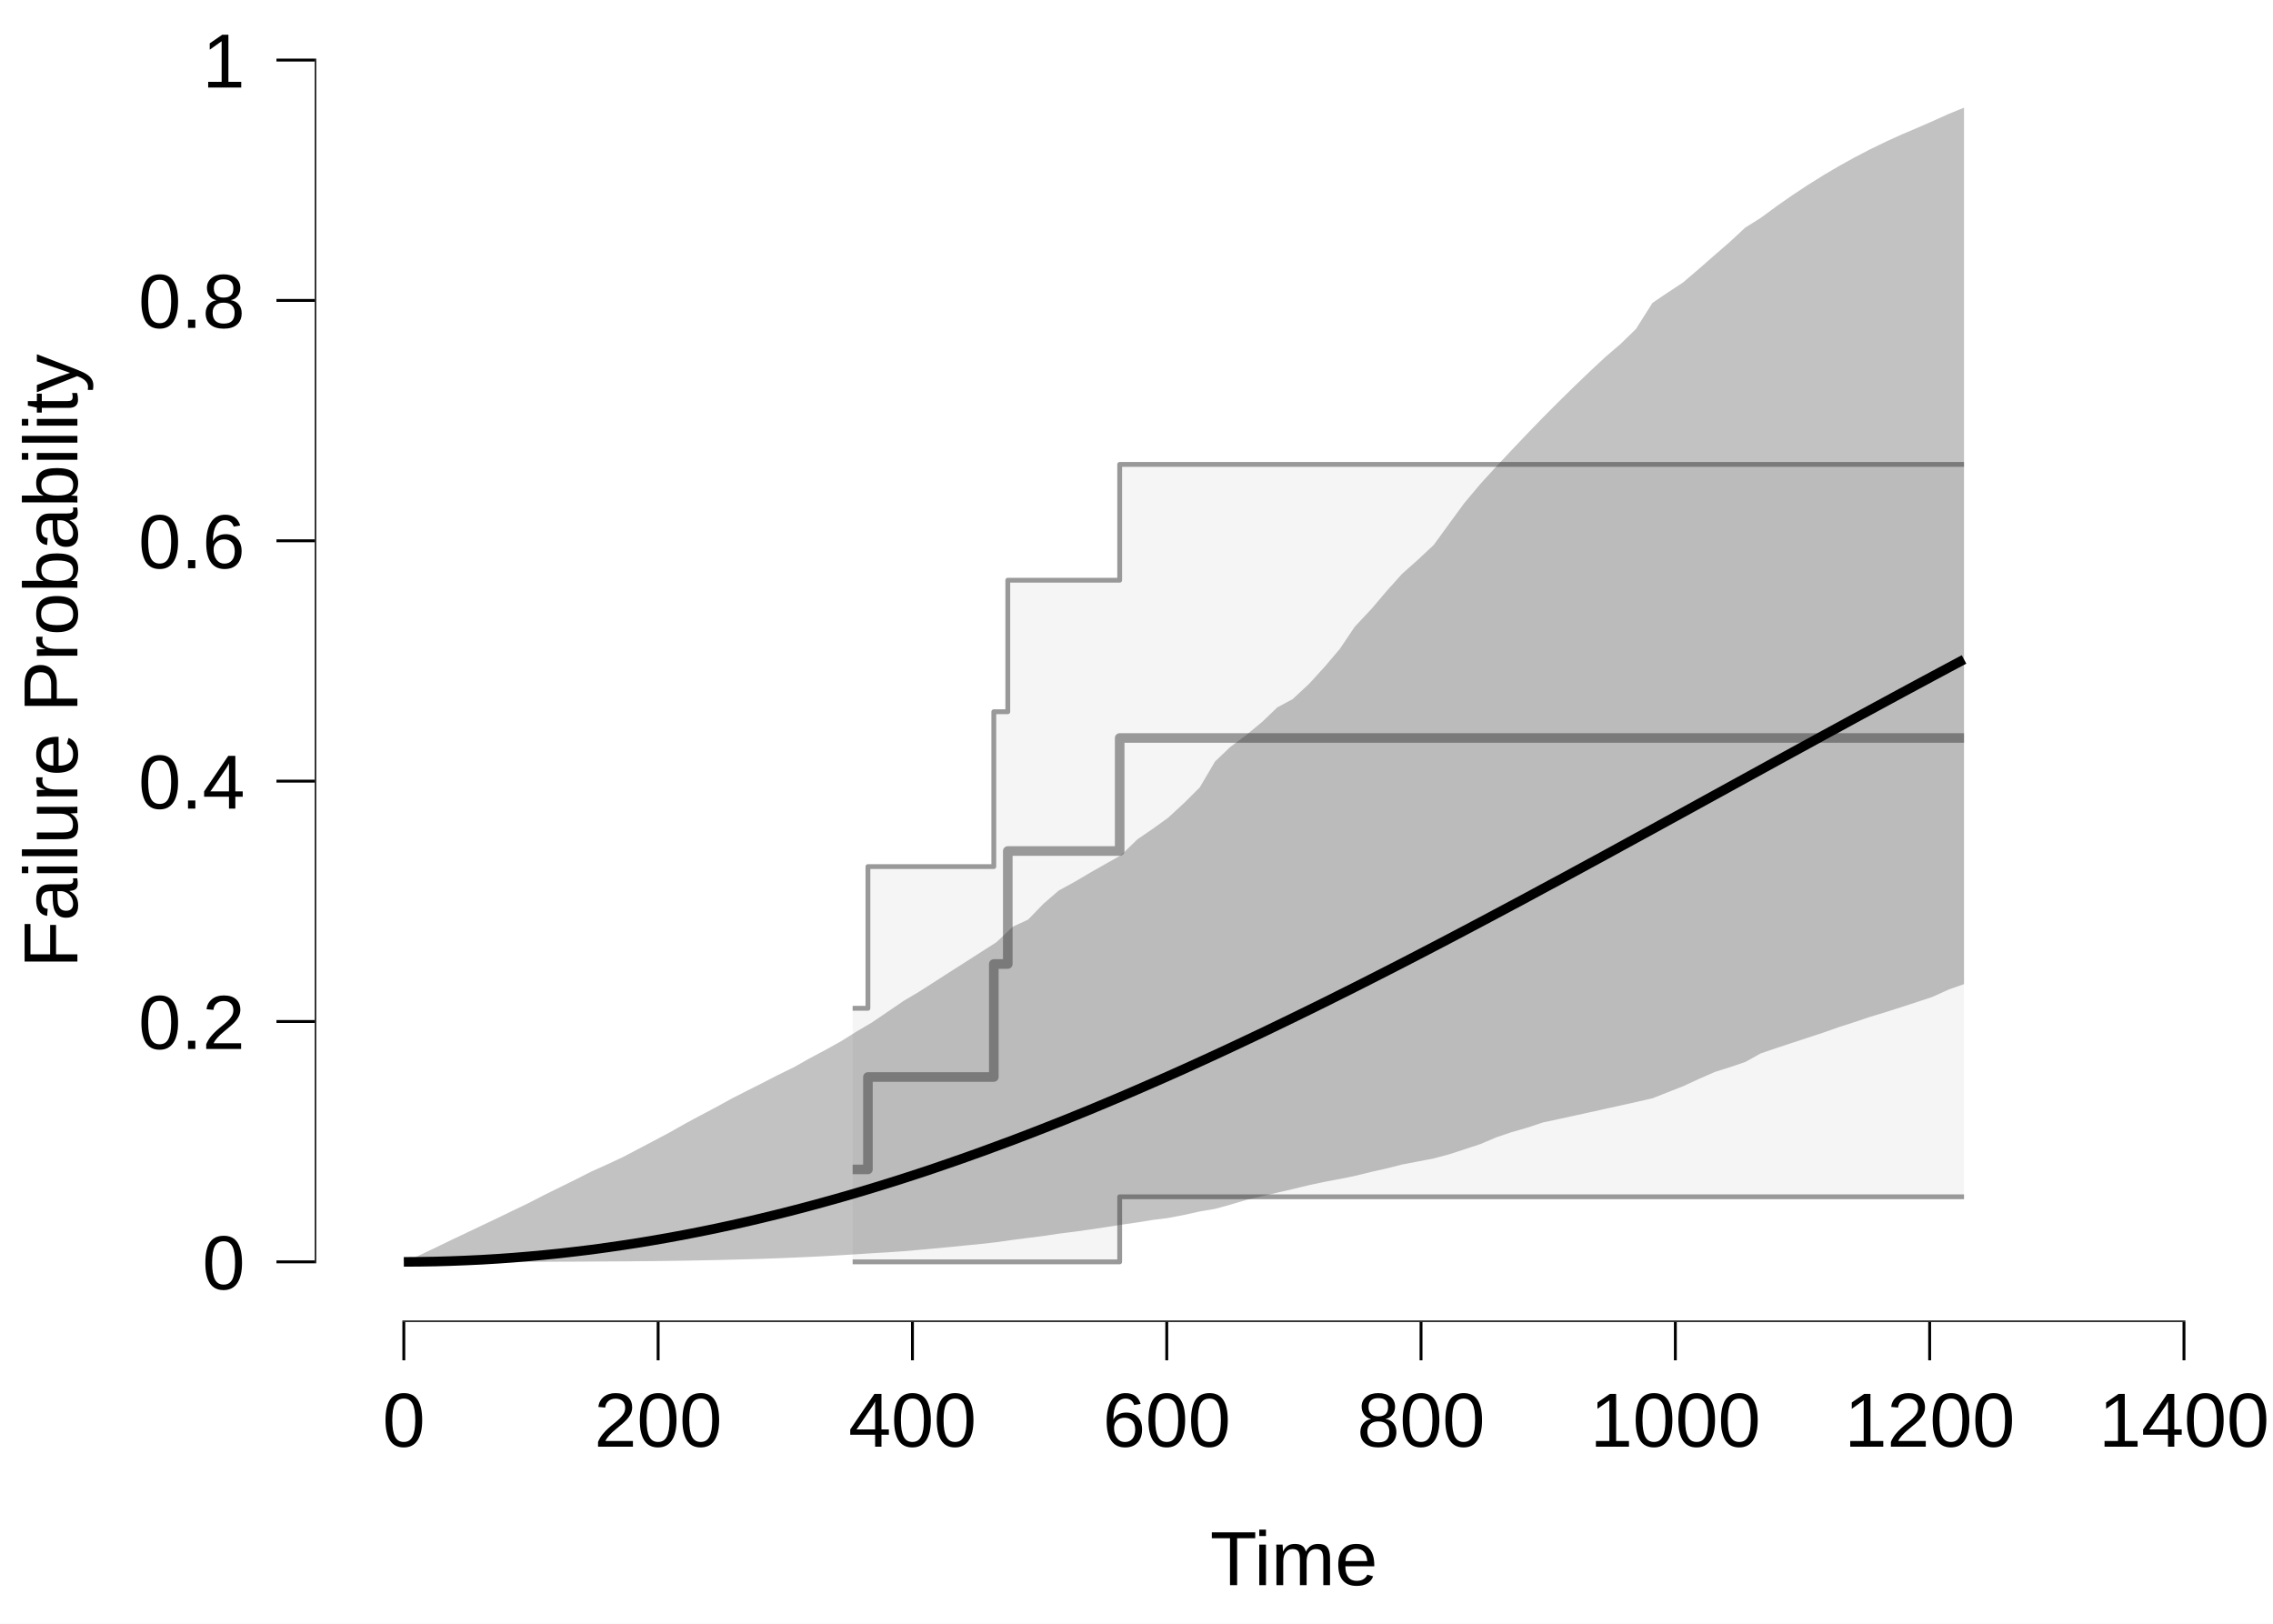
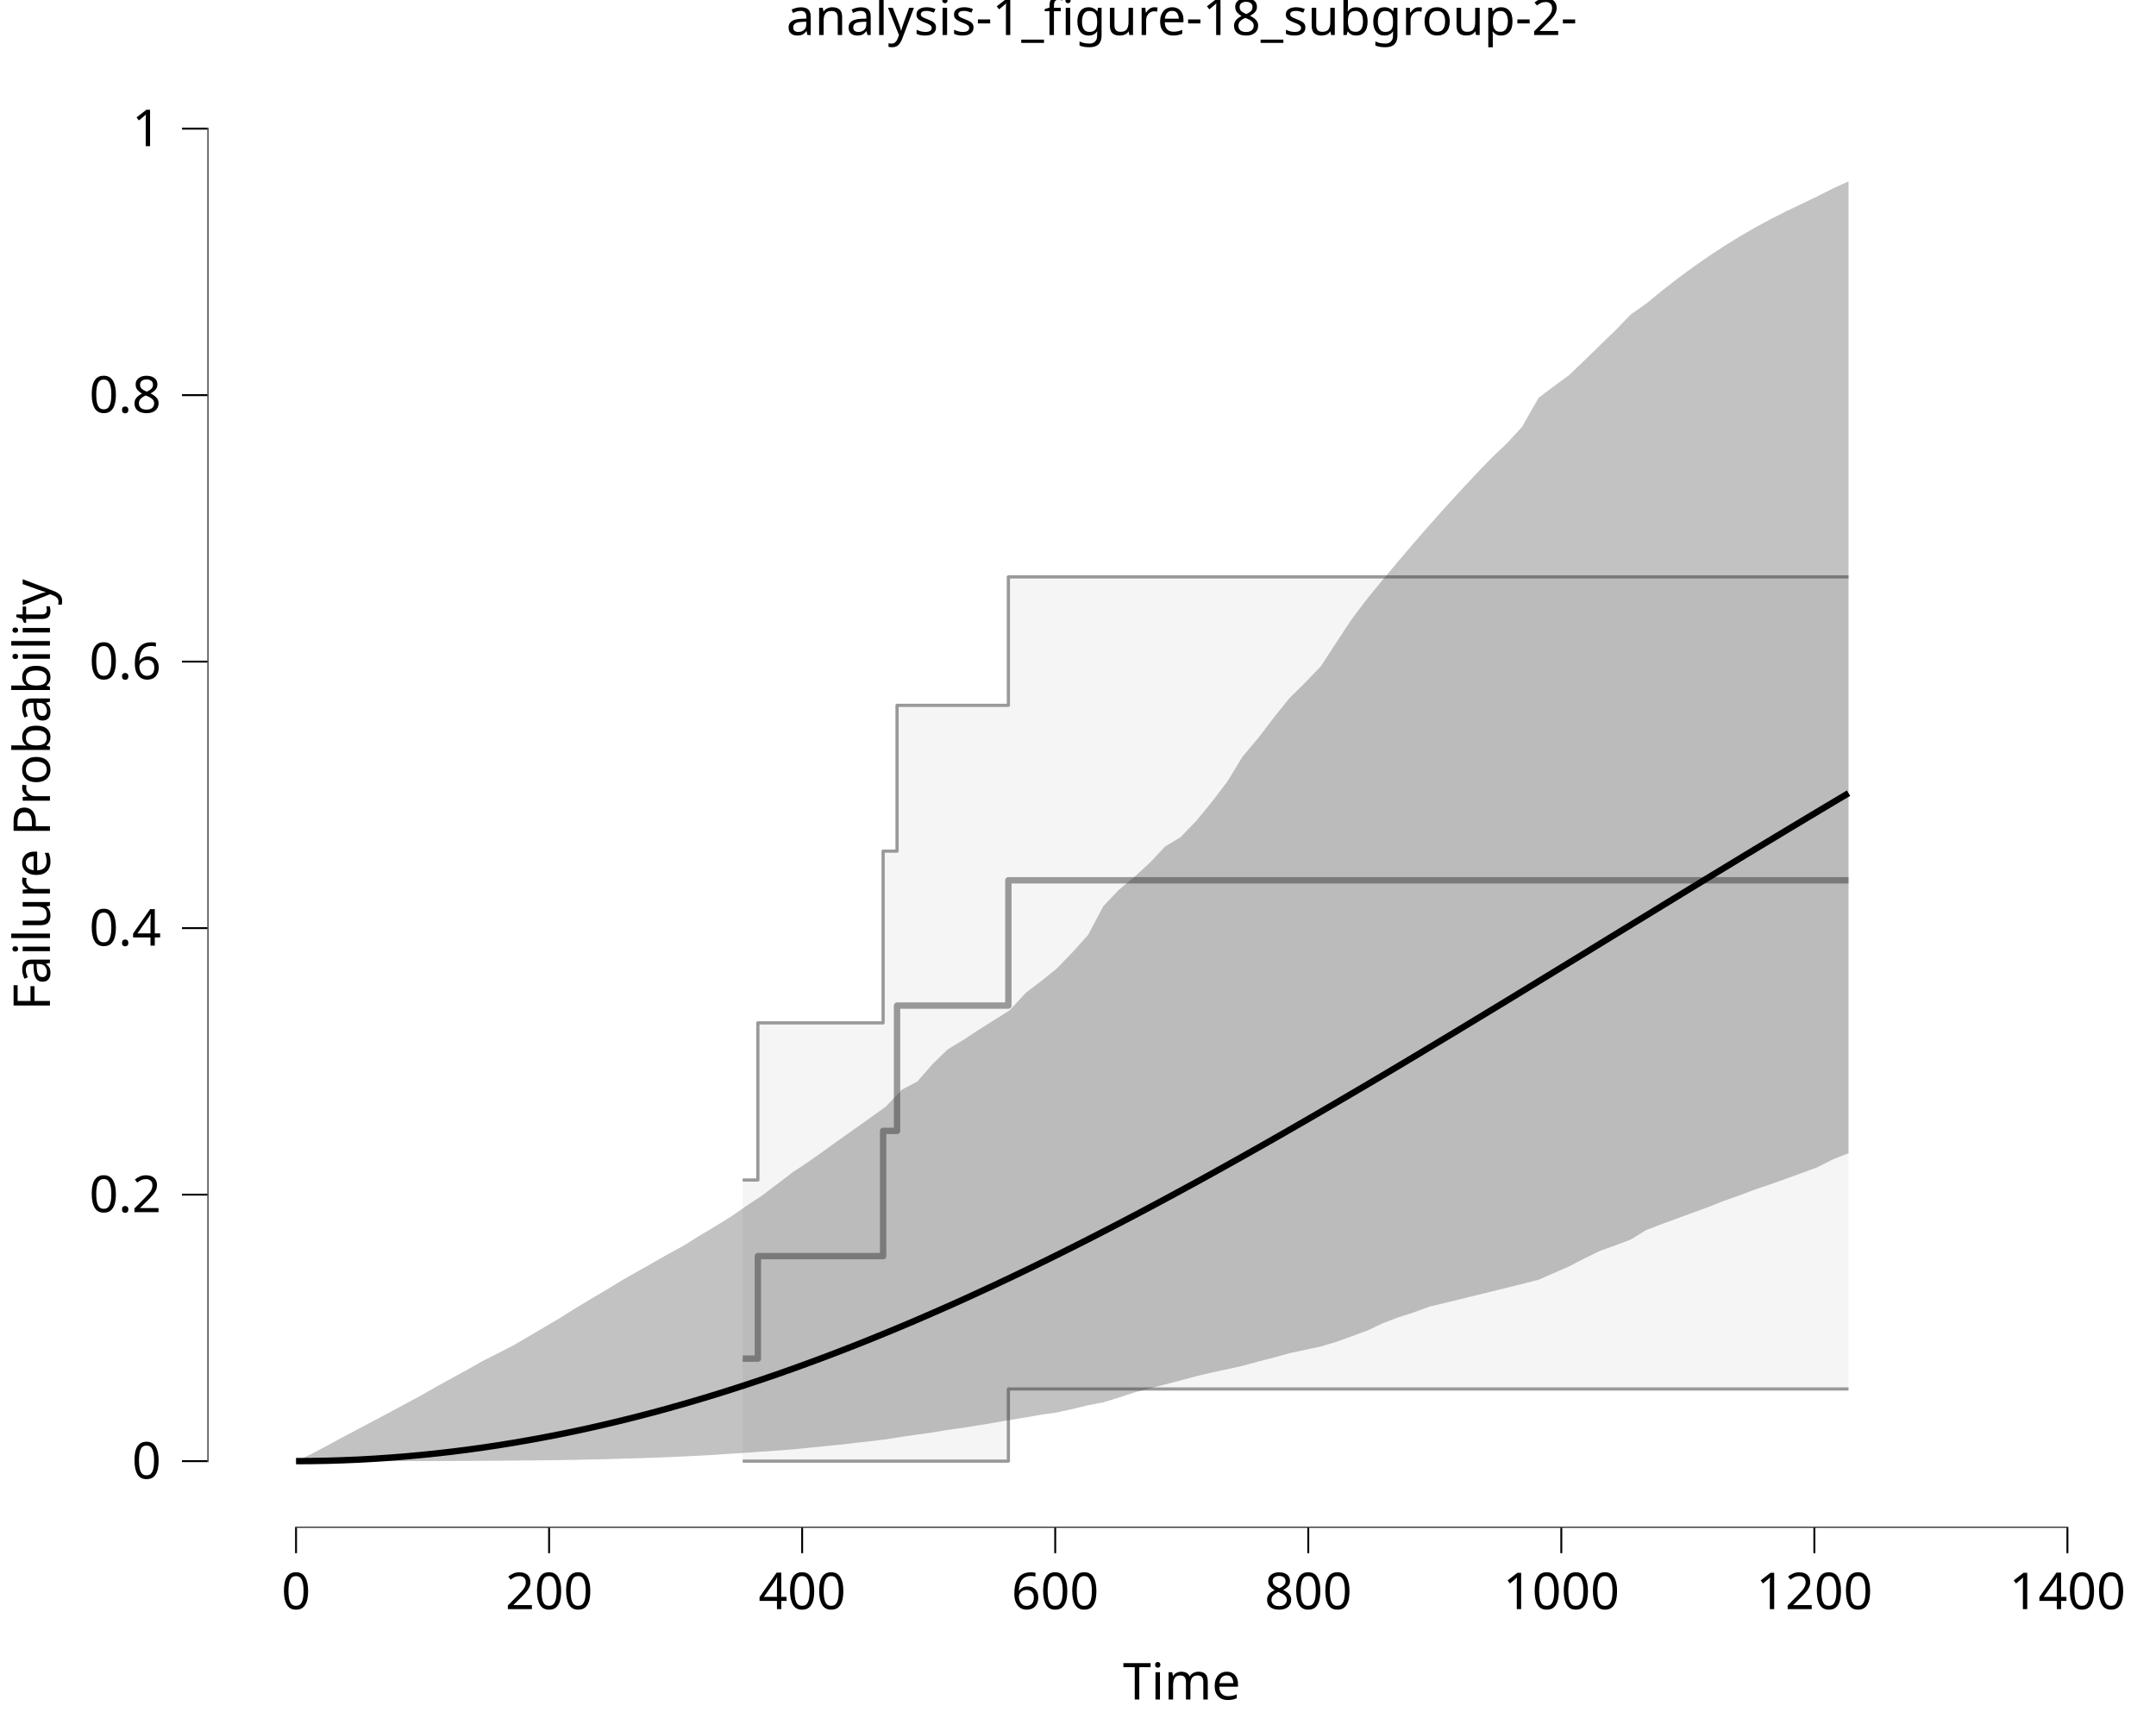
- <svg xmlns="http://www.w3.org/2000/svg" width="504.00pt" height="360.00pt" viewBox="0 0 504.00 360.00">
-   <g class="svglite">
-     <defs>
-       <style type="text/css">
+ <svg xmlns="http://www.w3.org/2000/svg" class="svglite" data-engine-version="2.0" width="720.00pt" height="576.00pt" viewBox="0 0 720.00 576.00">
+   <defs>
+     <style type="text/css">
    .svglite line, .svglite polyline, .svglite polygon, .svglite path, .svglite rect, .svglite circle {
      fill: none;
      stroke: #000000;
      stroke-linecap: round;
      stroke-linejoin: round;
      stroke-miterlimit: 10.00;
    }
-     .svglite text {
-       white-space: pre;
-     }
-     .svglite g.glyphgroup path {
-       fill: inherit;
-       stroke: none;
-     }
  </style>
-     </defs>
-     <rect width="100%" height="100%" style="stroke: none; fill: #FFFFFF;" />
-     <defs>
-       <clipPath id="cpMC4wMHw1MDQuMDB8MC4wMHwzNjAuMDA=">
-         <rect x="0.00" y="0.00" width="504.00" height="360.00" />
-       </clipPath>
-     </defs>
-     <g clip-path="url(#cpMC4wMHw1MDQuMDB8MC4wMHwzNjAuMDA=)">
-       <rect x="0.00" y="0.00" width="504.00" height="360.00" style="stroke-width: 10.67; stroke: none;" />
-     </g>
-     <defs>
-       <clipPath id="cpNjkuODB8NTA0LjAwfDAuMDB8MjkzLjA5">
-         <rect x="69.80" y="0.00" width="434.20" height="293.09" />
-       </clipPath>
-     </defs>
-     <g clip-path="url(#cpNjkuODB8NTA0LjAwfDAuMDB8MjkzLjA5)">
-       <rect x="69.80" y="0.00" width="434.20" height="293.09" style="stroke-width: 10.67; stroke: none;" />
-       <polygon points="189.06,279.77 192.45,279.77 192.45,279.77 220.36,279.77 220.36,279.77 223.46,279.77 223.46,279.77 248.27,279.77 248.27,265.34 248.27,265.34 435.49,265.34 435.49,102.96 248.27,102.96 248.27,102.96 248.27,128.64 223.46,128.64 223.46,157.80 220.36,157.80 220.36,192.13 192.45,192.13 192.45,223.55 189.06,223.55 " style="stroke-width: 0.00; stroke: none; stroke-linecap: butt; fill: #999999; fill-opacity: 0.10;" />
-       <polyline points="189.06,279.77 192.45,279.77 192.45,279.77 220.36,279.77 220.36,279.77 223.46,279.77 223.46,279.77 248.27,279.77 248.27,265.34 248.27,265.34 435.49,265.34 " style="stroke-width: 1.07; stroke: #999999; stroke-linecap: butt;" />
-       <polyline points="435.49,102.96 248.27,102.96 248.27,102.96 248.27,128.64 223.46,128.64 223.46,157.80 220.36,157.80 220.36,192.13 192.45,192.13 192.45,223.55 189.06,223.55 " style="stroke-width: 1.07; stroke: #999999; stroke-linecap: butt;" />
-       <polyline points="189.06,259.27 192.45,259.27 192.45,238.78 220.36,238.78 220.36,213.73 223.46,213.73 223.46,188.68 248.27,188.68 248.27,163.62 248.27,163.62 435.49,163.62 " style="stroke-width: 2.13; stroke: #999999; stroke-linecap: butt;" />
-       <polygon points="89.54,279.77 92.92,279.77 96.59,279.77 99.97,279.77 103.35,279.77 106.74,279.77 110.40,279.76 113.78,279.76 117.17,279.75 120.55,279.75 124.22,279.73 127.60,279.72 130.98,279.70 134.65,279.68 138.03,279.66 141.42,279.63 144.80,279.60 148.46,279.55 151.85,279.50 155.23,279.44 158.61,279.37 162.28,279.28 165.66,279.19 169.05,279.09 172.43,278.97 176.09,278.82 179.48,278.67 182.86,278.50 186.53,278.29 189.91,278.08 193.29,277.86 196.68,277.66 200.34,277.41 203.73,277.11 207.11,276.80 210.49,276.49 214.16,276.12 217.54,275.79 220.92,275.41 224.59,274.89 227.97,274.46 231.36,274.03 234.74,273.52 238.41,273.06 241.79,272.58 245.17,272.08 248.56,271.54 252.22,271.02 255.60,270.47 258.99,270.05 262.65,269.34 266.04,268.59 269.42,268.02 272.80,267.09 276.47,266.00 279.85,265.20 283.23,264.42 286.62,263.64 290.28,262.75 293.67,262.03 297.05,261.40 300.43,260.71 304.10,259.81 307.48,259.05 310.87,258.19 314.53,257.49 317.91,256.84 321.30,255.93 324.68,254.84 328.35,253.62 331.73,252.18 335.11,251.03 338.50,250.06 342.16,248.85 345.55,248.13 348.93,247.39 352.59,246.59 355.98,245.84 359.36,245.09 362.74,244.34 366.41,243.50 369.79,242.17 373.18,240.84 376.56,239.28 380.22,237.67 383.61,236.60 386.99,235.45 390.38,233.57 394.04,232.31 397.42,231.20 400.81,230.09 404.47,228.88 407.86,227.68 411.24,226.60 414.62,225.46 418.29,224.35 421.67,223.26 425.05,222.16 428.44,221.04 432.10,219.39 435.49,218.19 435.49,23.87 432.10,25.25 428.44,26.90 425.05,28.38 421.67,29.81 418.29,31.35 414.62,33.13 411.24,34.89 407.86,36.76 404.47,38.75 400.81,41.04 397.42,43.28 394.04,45.64 390.38,48.33 386.99,50.45 383.61,53.59 380.22,56.53 376.56,59.74 373.18,62.63 369.79,64.86 366.41,67.15 362.74,72.94 359.36,76.24 355.98,79.13 352.59,82.29 348.93,85.80 345.55,89.12 342.16,92.52 338.50,96.30 335.11,99.87 331.73,103.48 328.35,107.18 324.68,111.54 321.30,116.15 317.91,120.81 314.53,123.98 310.87,127.24 307.48,131.02 304.10,135.00 300.43,138.91 297.05,143.91 293.67,147.89 290.28,151.60 286.62,155.01 283.23,156.83 279.85,160.06 276.47,162.86 272.80,165.61 269.42,168.82 266.04,174.55 262.65,177.94 258.99,181.32 255.60,183.76 252.22,186.07 248.56,189.62 245.17,191.52 241.79,193.44 238.41,195.44 234.74,197.45 231.36,200.38 227.97,203.88 224.59,205.45 220.92,208.91 217.54,211.07 214.16,213.24 210.49,215.57 207.11,217.75 203.73,219.91 200.34,221.92 196.68,224.42 193.29,226.72 189.91,228.71 186.53,230.83 182.86,232.87 179.48,234.66 176.09,236.58 172.43,238.37 169.05,240.11 165.66,241.82 162.28,243.54 158.61,245.56 155.23,247.34 151.85,249.16 148.46,251.08 144.80,253.02 141.42,254.80 138.03,256.58 134.65,258.15 130.98,259.81 127.60,261.53 124.22,263.19 120.55,265.00 117.17,266.75 113.78,268.37 110.40,270.01 106.74,271.75 103.35,273.36 99.97,274.97 96.59,276.60 92.92,278.36 89.54,279.77 " style="stroke-width: 0.00; stroke: none; stroke-linecap: butt; fill: #333333; fill-opacity: 0.30;" />
-       <polyline points="89.54,279.77 92.92,279.77 96.59,279.77 99.97,279.77 103.35,279.77 106.74,279.77 110.40,279.76 113.78,279.76 117.17,279.75 120.55,279.75 124.22,279.73 127.60,279.72 130.98,279.70 134.65,279.68 138.03,279.66 141.42,279.63 144.80,279.60 148.46,279.55 151.85,279.50 155.23,279.44 158.61,279.37 162.28,279.28 165.66,279.19 169.05,279.09 172.43,278.97 176.09,278.82 179.48,278.67 182.86,278.50 186.53,278.29 189.91,278.08 193.29,277.86 196.68,277.66 200.34,277.41 203.73,277.11 207.11,276.80 210.49,276.49 214.16,276.12 217.54,275.79 220.92,275.41 224.59,274.89 227.97,274.46 231.36,274.03 234.74,273.52 238.41,273.06 241.79,272.58 245.17,272.08 248.56,271.54 252.22,271.02 255.60,270.47 258.99,270.05 262.65,269.34 266.04,268.59 269.42,268.02 272.80,267.09 276.47,266.00 279.85,265.20 283.23,264.42 286.62,263.64 290.28,262.75 293.67,262.03 297.05,261.40 300.43,260.71 304.10,259.81 307.48,259.05 310.87,258.19 314.53,257.49 317.91,256.84 321.30,255.93 324.68,254.84 328.35,253.62 331.73,252.18 335.11,251.03 338.50,250.06 342.16,248.85 345.55,248.13 348.93,247.39 352.59,246.59 355.98,245.84 359.36,245.09 362.74,244.34 366.41,243.50 369.79,242.17 373.18,240.84 376.56,239.28 380.22,237.67 383.61,236.60 386.99,235.45 390.38,233.57 394.04,232.31 397.42,231.20 400.81,230.09 404.47,228.88 407.86,227.68 411.24,226.60 414.62,225.46 418.29,224.35 421.67,223.26 425.05,222.16 428.44,221.04 432.10,219.39 435.49,218.19 " style="stroke-width: 1.07; stroke: none; stroke-linecap: butt;" />
-       <polyline points="435.49,23.87 432.10,25.25 428.44,26.90 425.05,28.38 421.67,29.81 418.29,31.35 414.62,33.13 411.24,34.89 407.86,36.76 404.47,38.75 400.81,41.04 397.42,43.28 394.04,45.64 390.38,48.33 386.99,50.45 383.61,53.59 380.22,56.53 376.56,59.74 373.18,62.63 369.79,64.86 366.41,67.15 362.74,72.94 359.36,76.24 355.98,79.13 352.59,82.29 348.93,85.80 345.55,89.12 342.16,92.52 338.50,96.30 335.11,99.87 331.73,103.48 328.35,107.18 324.68,111.54 321.30,116.15 317.91,120.81 314.53,123.98 310.87,127.24 307.48,131.02 304.10,135.00 300.43,138.91 297.05,143.91 293.67,147.89 290.28,151.60 286.62,155.01 283.23,156.83 279.85,160.06 276.47,162.86 272.80,165.61 269.42,168.82 266.04,174.55 262.65,177.94 258.99,181.32 255.60,183.76 252.22,186.07 248.56,189.62 245.17,191.52 241.79,193.44 238.41,195.44 234.74,197.45 231.36,200.38 227.97,203.88 224.59,205.45 220.92,208.91 217.54,211.07 214.16,213.24 210.49,215.57 207.11,217.75 203.73,219.91 200.34,221.92 196.68,224.42 193.29,226.72 189.91,228.71 186.53,230.83 182.86,232.87 179.48,234.66 176.09,236.58 172.43,238.37 169.05,240.11 165.66,241.82 162.28,243.54 158.61,245.56 155.23,247.34 151.85,249.16 148.46,251.08 144.80,253.02 141.42,254.80 138.03,256.58 134.65,258.15 130.98,259.81 127.60,261.53 124.22,263.19 120.55,265.00 117.17,266.75 113.78,268.37 110.40,270.01 106.74,271.75 103.35,273.36 99.97,274.97 96.59,276.60 92.92,278.36 89.54,279.77 " style="stroke-width: 1.07; stroke: none; stroke-linecap: butt;" />
-       <polyline points="89.54,279.77 92.92,279.75 96.59,279.69 99.97,279.59 103.35,279.46 106.74,279.30 110.40,279.08 113.78,278.84 117.17,278.56 120.55,278.25 124.22,277.88 127.60,277.49 130.98,277.08 134.65,276.58 138.03,276.09 141.42,275.57 144.80,275.01 148.46,274.37 151.85,273.74 155.23,273.08 158.61,272.39 162.28,271.60 165.66,270.84 169.05,270.04 172.43,269.22 176.09,268.29 179.48,267.40 182.86,266.48 186.53,265.45 189.91,264.47 193.29,263.46 196.68,262.42 200.34,261.26 203.73,260.16 207.11,259.03 210.49,257.87 214.16,256.59 217.54,255.38 220.92,254.14 224.59,252.78 227.97,251.49 231.36,250.17 234.74,248.84 238.41,247.36 241.79,245.98 245.17,244.57 248.56,243.14 252.22,241.56 255.60,240.09 258.99,238.60 262.65,236.96 266.04,235.42 269.42,233.87 272.80,232.30 276.47,230.57 279.85,228.97 283.23,227.34 286.62,225.70 290.28,223.91 293.67,222.24 297.05,220.55 300.43,218.86 304.10,217.00 307.48,215.28 310.87,213.54 314.53,211.65 317.91,209.89 321.30,208.12 324.68,206.34 328.35,204.40 331.73,202.60 335.11,200.80 338.50,198.99 342.16,197.01 345.55,195.19 348.93,193.36 352.59,191.37 355.98,189.53 359.36,187.68 362.74,185.83 366.41,183.83 369.79,181.97 373.18,180.12 376.56,178.26 380.22,176.25 383.61,174.39 386.99,172.53 390.38,170.67 394.04,168.66 397.42,166.81 400.81,164.96 404.47,162.95 407.86,161.11 411.24,159.26 414.62,157.43 418.29,155.44 421.67,153.61 425.05,151.79 428.44,149.97 432.10,148.01 435.49,146.20 " style="stroke-width: 2.13; stroke-linecap: butt;" />
-       <line x1="89.22" y1="293.09" x2="484.58" y2="293.09" style="stroke-width: 0.64; stroke-linecap: butt;" />
-       <line x1="69.80" y1="280.09" x2="69.80" y2="13.00" style="stroke-width: 0.64; stroke-linecap: butt;" />
-       <rect x="69.80" y="0.00" width="434.20" height="293.09" style="stroke-width: 0.00; stroke: none;" />
-     </g>
-     <g clip-path="url(#cpMC4wMHw1MDQuMDB8MC4wMHwzNjAuMDA=)">
-       <polyline points="69.80,293.09 69.80,0.00 " style="stroke-width: 0.00; stroke: none; stroke-linecap: butt;" />
-       <text x="54.32" y="285.86" text-anchor="end" style="font-size: 17.00px; font-family: &quot;Arial&quot;;" textLength="9.45px" lengthAdjust="spacingAndGlyphs">0</text>
-       <text x="54.32" y="232.57" text-anchor="end" style="font-size: 17.00px; font-family: &quot;Arial&quot;;" textLength="23.62px" lengthAdjust="spacingAndGlyphs">0.2</text>
-       <text x="54.32" y="179.28" text-anchor="end" style="font-size: 17.00px; font-family: &quot;Arial&quot;;" textLength="23.62px" lengthAdjust="spacingAndGlyphs">0.4</text>
-       <text x="54.32" y="125.99" text-anchor="end" style="font-size: 17.00px; font-family: &quot;Arial&quot;;" textLength="23.62px" lengthAdjust="spacingAndGlyphs">0.6</text>
-       <text x="54.32" y="72.70" text-anchor="end" style="font-size: 17.00px; font-family: &quot;Arial&quot;;" textLength="23.62px" lengthAdjust="spacingAndGlyphs">0.8</text>
-       <text x="54.32" y="19.41" text-anchor="end" style="font-size: 17.00px; font-family: &quot;Arial&quot;;" textLength="9.45px" lengthAdjust="spacingAndGlyphs">1</text>
-       <polyline points="61.30,279.77 69.80,279.77 " style="stroke-width: 0.64; stroke-linecap: butt;" />
-       <polyline points="61.30,226.48 69.80,226.48 " style="stroke-width: 0.64; stroke-linecap: butt;" />
-       <polyline points="61.30,173.19 69.80,173.19 " style="stroke-width: 0.64; stroke-linecap: butt;" />
-       <polyline points="61.30,119.90 69.80,119.90 " style="stroke-width: 0.64; stroke-linecap: butt;" />
-       <polyline points="61.30,66.61 69.80,66.61 " style="stroke-width: 0.64; stroke-linecap: butt;" />
-       <polyline points="61.30,13.32 69.80,13.32 " style="stroke-width: 0.64; stroke-linecap: butt;" />
-       <polyline points="69.80,293.09 504.00,293.09 " style="stroke-width: 0.00; stroke: none; stroke-linecap: butt;" />
-       <polyline points="89.54,301.59 89.54,293.09 " style="stroke-width: 0.64; stroke-linecap: butt;" />
-       <polyline points="145.93,301.59 145.93,293.09 " style="stroke-width: 0.64; stroke-linecap: butt;" />
-       <polyline points="202.32,301.59 202.32,293.09 " style="stroke-width: 0.64; stroke-linecap: butt;" />
-       <polyline points="258.71,301.59 258.71,293.09 " style="stroke-width: 0.64; stroke-linecap: butt;" />
-       <polyline points="315.09,301.59 315.09,293.09 " style="stroke-width: 0.64; stroke-linecap: butt;" />
-       <polyline points="371.48,301.59 371.48,293.09 " style="stroke-width: 0.64; stroke-linecap: butt;" />
-       <polyline points="427.87,301.59 427.87,293.09 " style="stroke-width: 0.64; stroke-linecap: butt;" />
-       <polyline points="484.26,301.59 484.26,293.09 " style="stroke-width: 0.64; stroke-linecap: butt;" />
-       <text x="89.54" y="320.74" text-anchor="middle" style="font-size: 17.00px; font-family: &quot;Arial&quot;;" textLength="9.45px" lengthAdjust="spacingAndGlyphs">0</text>
-       <text x="145.93" y="320.74" text-anchor="middle" style="font-size: 17.00px; font-family: &quot;Arial&quot;;" textLength="28.36px" lengthAdjust="spacingAndGlyphs">200</text>
-       <text x="202.32" y="320.74" text-anchor="middle" style="font-size: 17.00px; font-family: &quot;Arial&quot;;" textLength="28.36px" lengthAdjust="spacingAndGlyphs">400</text>
-       <text x="258.71" y="320.74" text-anchor="middle" style="font-size: 17.00px; font-family: &quot;Arial&quot;;" textLength="28.36px" lengthAdjust="spacingAndGlyphs">600</text>
-       <text x="315.09" y="320.74" text-anchor="middle" style="font-size: 17.00px; font-family: &quot;Arial&quot;;" textLength="28.36px" lengthAdjust="spacingAndGlyphs">800</text>
-       <text x="371.48" y="320.74" text-anchor="middle" style="font-size: 17.00px; font-family: &quot;Arial&quot;;" textLength="37.81px" lengthAdjust="spacingAndGlyphs">1000</text>
-       <text x="427.87" y="320.74" text-anchor="middle" style="font-size: 17.00px; font-family: &quot;Arial&quot;;" textLength="37.81px" lengthAdjust="spacingAndGlyphs">1200</text>
-       <text x="484.26" y="320.74" text-anchor="middle" style="font-size: 17.00px; font-family: &quot;Arial&quot;;" textLength="37.81px" lengthAdjust="spacingAndGlyphs">1400</text>
-       <text x="286.90" y="351.44" text-anchor="middle" style="font-size: 17.00px; font-family: &quot;Arial&quot;;" textLength="37.16px" lengthAdjust="spacingAndGlyphs">Time</text>
-       <text transform="translate(17.16,146.54) rotate(-90)" text-anchor="middle" style="font-size: 17.00px; font-family: &quot;Arial&quot;;" textLength="136.06px" lengthAdjust="spacingAndGlyphs">Failure Probability</text>
-     </g>
+   </defs>
+   <rect width="100%" height="100%" style="stroke: none; fill: #FFFFFF;" />
+   <defs>
+     <clipPath id="cpMC4wMHw3MjAuMDB8MC4wMHw1NzYuMDA=">
+       <rect x="0.00" y="0.00" width="720.00" height="576.00" />
+     </clipPath>
+   </defs>
+   <g clip-path="url(#cpMC4wMHw3MjAuMDB8MC4wMHw1NzYuMDA=)">
+     <rect x="-0" y="0.00" width="720.00" height="576.00" style="stroke-width: 10.67; stroke: none;" />
+   </g>
+   <defs>
+     <clipPath id="cpNjkuMjh8NzIwLjAwfDIwLjcxfDUxMC4xNA==">
+       <rect x="69.28" y="20.71" width="650.72" height="489.43" />
+     </clipPath>
+   </defs>
+   <g clip-path="url(#cpNjkuMjh8NzIwLjAwfDIwLjcxfDUxMC4xNA==)">
+     <rect x="69.28" y="20.71" width="650.72" height="489.43" style="stroke-width: 10.67; stroke: none;" />
+     <polygon points="248.02,487.89 253.09,487.89 253.09,487.89 294.92,487.89 294.92,487.89 299.57,487.89 299.57,487.89 336.75,487.89 336.75,463.80 336.75,463.80 617.32,463.80 617.32,192.64 336.75,192.64 336.75,192.64 336.75,235.52 299.57,235.52 299.57,284.21 294.92,284.21 294.92,341.55 253.09,341.55 253.09,394.02 248.02,394.02 " style="stroke-width: 0.00; stroke: none; stroke-linecap: butt; fill: #999999; fill-opacity: 0.10;" />
+     <polyline points="248.02,487.89 253.09,487.89 253.09,487.89 294.92,487.89 294.92,487.89 299.57,487.89 299.57,487.89 336.75,487.89 336.75,463.80 336.75,463.80 617.32,463.80 " style="stroke-width: 1.07; stroke: #999999; stroke-linecap: butt;" />
+     <polyline points="617.32,192.64 336.75,192.64 336.75,192.64 336.75,235.52 299.57,235.52 299.57,284.21 294.92,284.21 294.92,341.55 253.09,341.55 253.09,394.02 248.02,394.02 " style="stroke-width: 1.07; stroke: #999999; stroke-linecap: butt;" />
+     <polyline points="248.02,453.67 253.09,453.67 253.09,419.44 294.92,419.44 294.92,377.61 299.57,377.61 299.57,335.78 336.75,335.78 336.75,293.95 336.75,293.95 617.32,293.95 " style="stroke-width: 2.13; stroke: #999999; stroke-linecap: butt;" />
+     <polygon points="98.86,487.89 103.93,487.89 109.43,487.89 114.50,487.89 119.57,487.89 124.64,487.89 130.13,487.89 135.20,487.88 140.27,487.87 145.34,487.86 150.83,487.83 155.91,487.81 160.98,487.79 166.47,487.75 171.54,487.71 176.61,487.66 181.68,487.61 187.17,487.54 192.24,487.45 197.31,487.35 202.38,487.23 207.88,487.07 212.95,486.93 218.02,486.76 223.09,486.56 228.58,486.31 233.65,486.06 238.72,485.78 244.22,485.42 249.29,485.07 254.36,484.71 259.43,484.37 264.92,483.96 269.99,483.45 275.06,482.94 280.13,482.43 285.63,481.80 290.70,481.24 295.77,480.62 301.26,479.75 306.33,479.03 311.40,478.32 316.47,477.46 321.96,476.70 327.03,475.89 332.11,475.05 337.18,474.15 342.67,473.28 347.74,472.37 352.81,471.66 358.30,470.47 363.37,469.23 368.44,468.27 373.51,466.71 379.01,464.90 384.08,463.56 389.15,462.26 394.22,460.96 399.71,459.48 404.78,458.28 409.85,457.21 414.92,456.07 420.42,454.57 425.49,453.29 430.56,451.86 436.05,450.69 441.12,449.60 446.19,448.08 451.26,446.27 456.76,444.23 461.83,441.83 466.90,439.90 471.97,438.29 477.46,436.27 482.53,435.06 487.60,433.83 493.09,432.49 498.16,431.25 503.24,429.99 508.31,428.72 513.80,427.33 518.87,425.11 523.94,422.89 529.01,420.28 534.50,417.60 539.57,415.81 544.64,413.88 549.72,410.75 555.21,408.64 560.28,406.79 565.35,404.93 570.84,402.92 575.91,400.91 580.98,399.12 586.05,397.20 591.55,395.35 596.62,393.53 601.69,391.70 606.76,389.82 612.25,387.07 617.32,385.07 617.32,60.56 612.25,62.87 606.76,65.63 601.69,68.09 596.62,70.49 591.55,73.05 586.05,76.03 580.98,78.96 575.91,82.10 570.84,85.42 565.35,89.24 560.28,92.98 555.21,96.92 549.72,101.42 544.64,104.96 539.57,110.20 534.50,115.11 529.01,120.47 523.94,125.30 518.87,129.02 513.80,132.85 508.31,142.51 503.24,148.02 498.16,152.85 493.09,158.12 487.60,163.99 482.53,169.54 477.46,175.21 471.97,181.52 466.90,187.48 461.83,193.52 456.76,199.68 451.26,206.96 446.19,214.66 441.12,222.45 436.05,227.75 430.56,233.18 425.49,239.49 420.42,246.15 414.92,252.68 409.85,261.02 404.78,267.66 399.71,273.87 394.22,279.57 389.15,282.60 384.08,287.99 379.01,292.66 373.51,297.25 368.44,302.62 363.37,312.19 358.30,317.84 352.81,323.50 347.74,327.57 342.67,331.43 337.18,337.35 332.11,340.53 327.03,343.74 321.96,347.07 316.47,350.42 311.40,355.32 306.33,361.17 301.26,363.79 295.77,369.56 290.70,373.18 285.63,376.79 280.13,380.69 275.06,384.34 269.99,387.94 264.92,391.30 259.43,395.47 254.36,399.30 249.29,402.64 244.22,406.17 238.72,409.58 233.65,412.57 228.58,415.78 223.09,418.77 218.02,421.67 212.95,424.52 207.88,427.40 202.38,430.76 197.31,433.74 192.24,436.79 187.17,439.99 181.68,443.23 176.61,446.21 171.54,449.18 166.47,451.79 160.98,454.56 155.91,457.45 150.83,460.21 145.34,463.24 140.27,466.16 135.20,468.86 130.13,471.59 124.64,474.51 119.57,477.19 114.50,479.88 109.43,482.61 103.93,485.54 98.86,487.89 " style="stroke-width: 0.00; stroke: none; stroke-linecap: butt; fill: #333333; fill-opacity: 0.30;" />
+     <polyline points="98.86,487.89 103.93,487.89 109.43,487.89 114.50,487.89 119.57,487.89 124.64,487.89 130.13,487.89 135.20,487.88 140.27,487.87 145.34,487.86 150.83,487.83 155.91,487.81 160.98,487.79 166.47,487.75 171.54,487.71 176.61,487.66 181.68,487.61 187.17,487.54 192.24,487.45 197.31,487.35 202.38,487.23 207.88,487.07 212.95,486.93 218.02,486.76 223.09,486.56 228.58,486.31 233.65,486.06 238.72,485.78 244.22,485.42 249.29,485.07 254.36,484.71 259.43,484.37 264.92,483.96 269.99,483.45 275.06,482.94 280.13,482.43 285.63,481.80 290.70,481.24 295.77,480.62 301.26,479.75 306.33,479.03 311.40,478.32 316.47,477.46 321.96,476.70 327.03,475.89 332.11,475.05 337.18,474.15 342.67,473.28 347.74,472.37 352.81,471.66 358.30,470.47 363.37,469.23 368.44,468.27 373.51,466.71 379.01,464.90 384.08,463.56 389.15,462.26 394.22,460.96 399.71,459.48 404.78,458.28 409.85,457.21 414.92,456.07 420.42,454.57 425.49,453.29 430.56,451.86 436.05,450.69 441.12,449.60 446.19,448.08 451.26,446.27 456.76,444.23 461.83,441.83 466.90,439.90 471.97,438.29 477.46,436.27 482.53,435.06 487.60,433.83 493.09,432.49 498.16,431.25 503.24,429.99 508.31,428.72 513.80,427.33 518.87,425.11 523.94,422.89 529.01,420.28 534.50,417.60 539.57,415.81 544.64,413.88 549.72,410.75 555.21,408.64 560.28,406.79 565.35,404.93 570.84,402.92 575.91,400.91 580.98,399.12 586.05,397.20 591.55,395.35 596.62,393.53 601.69,391.70 606.76,389.82 612.25,387.07 617.32,385.07 " style="stroke-width: 1.07; stroke: none; stroke-linecap: butt;" />
+     <polyline points="617.32,60.56 612.25,62.87 606.76,65.63 601.69,68.09 596.62,70.49 591.55,73.05 586.05,76.03 580.98,78.96 575.91,82.10 570.84,85.42 565.35,89.24 560.28,92.98 555.21,96.92 549.72,101.42 544.64,104.96 539.57,110.20 534.50,115.11 529.01,120.47 523.94,125.30 518.87,129.02 513.80,132.85 508.31,142.51 503.24,148.02 498.16,152.85 493.09,158.12 487.60,163.99 482.53,169.54 477.46,175.21 471.97,181.52 466.90,187.48 461.83,193.52 456.76,199.68 451.26,206.96 446.19,214.66 441.12,222.45 436.05,227.75 430.56,233.18 425.49,239.49 420.42,246.15 414.92,252.68 409.85,261.02 404.78,267.66 399.71,273.87 394.22,279.57 389.15,282.60 384.08,287.99 379.01,292.66 373.51,297.25 368.44,302.62 363.37,312.19 358.30,317.84 352.81,323.50 347.74,327.57 342.67,331.43 337.18,337.35 332.11,340.53 327.03,343.74 321.96,347.07 316.47,350.42 311.40,355.32 306.33,361.17 301.26,363.79 295.77,369.56 290.70,373.18 285.63,376.79 280.13,380.69 275.06,384.34 269.99,387.94 264.92,391.30 259.43,395.47 254.36,399.30 249.29,402.64 244.22,406.17 238.72,409.58 233.65,412.57 228.58,415.78 223.09,418.77 218.02,421.67 212.95,424.52 207.88,427.40 202.38,430.76 197.31,433.74 192.24,436.79 187.17,439.99 181.68,443.23 176.61,446.21 171.54,449.18 166.47,451.79 160.98,454.56 155.91,457.45 150.83,460.21 145.34,463.24 140.27,466.16 135.20,468.86 130.13,471.59 124.64,474.51 119.57,477.19 114.50,479.88 109.43,482.61 103.93,485.54 98.86,487.89 " style="stroke-width: 1.07; stroke: none; stroke-linecap: butt;" />
+     <polyline points="98.86,487.89 103.93,487.86 109.43,487.76 114.50,487.60 119.57,487.39 124.64,487.11 130.13,486.74 135.20,486.34 140.27,485.88 145.34,485.36 150.83,484.74 155.91,484.10 160.98,483.40 166.47,482.58 171.54,481.76 176.61,480.88 181.68,479.95 187.17,478.88 192.24,477.83 197.31,476.73 202.38,475.57 207.88,474.25 212.95,472.98 218.02,471.66 223.09,470.28 228.58,468.73 233.65,467.24 238.72,465.71 244.22,463.98 249.29,462.34 254.36,460.65 259.43,458.92 264.92,456.98 269.99,455.14 275.06,453.26 280.13,451.33 285.63,449.19 290.70,447.17 295.77,445.10 301.26,442.82 306.33,440.67 311.40,438.47 316.47,436.24 321.96,433.78 327.03,431.46 332.11,429.11 337.18,426.72 342.67,424.10 347.74,421.64 352.81,419.14 358.30,416.40 363.37,413.84 368.44,411.24 373.51,408.62 379.01,405.75 384.08,403.06 389.15,400.35 394.22,397.61 399.71,394.62 404.78,391.83 409.85,389.01 414.92,386.18 420.42,383.08 425.49,380.20 430.56,377.30 436.05,374.14 441.12,371.20 446.19,368.24 451.26,365.27 456.76,362.04 461.83,359.04 466.90,356.02 471.97,353.00 477.46,349.70 482.53,346.66 487.60,343.60 493.09,340.27 498.16,337.20 503.24,334.12 508.31,331.03 513.80,327.68 518.87,324.59 523.94,321.49 529.01,318.39 534.50,315.02 539.57,311.92 544.64,308.82 549.72,305.72 555.21,302.36 560.28,299.26 565.35,296.17 570.84,292.82 575.91,289.74 580.98,286.66 586.05,283.59 591.55,280.28 596.62,277.22 601.69,274.18 606.76,271.14 612.25,267.86 617.32,264.85 " style="stroke-width: 2.13; stroke-linecap: butt;" />
+     <line x1="98.54" y1="510.14" x2="690.74" y2="510.14" style="stroke-width: 0.64; stroke-linecap: butt;" />
+     <line x1="69.28" y1="488.21" x2="69.28" y2="42.64" style="stroke-width: 0.64; stroke-linecap: butt;" />
+     <rect x="69.28" y="20.71" width="650.72" height="489.43" style="stroke-width: 0.00; stroke: none;" />
+   </g>
+   <g clip-path="url(#cpMC4wMHw3MjAuMDB8MC4wMHw1NzYuMDA=)">
+     <polyline points="69.28,510.14 69.28,20.71 " style="stroke-width: 0.00; stroke: none; stroke-linecap: butt;" />
+     <text x="53.81" y="493.74" text-anchor="end" style="font-size: 17.00px; font-family: sans;" textLength="9.46px" lengthAdjust="spacingAndGlyphs">0</text>
+     <text x="53.81" y="404.75" text-anchor="end" style="font-size: 17.00px; font-family: sans;" textLength="23.63px" lengthAdjust="spacingAndGlyphs">0.2</text>
+     <text x="53.81" y="315.77" text-anchor="end" style="font-size: 17.00px; font-family: sans;" textLength="23.63px" lengthAdjust="spacingAndGlyphs">0.4</text>
+     <text x="53.81" y="226.78" text-anchor="end" style="font-size: 17.00px; font-family: sans;" textLength="23.63px" lengthAdjust="spacingAndGlyphs">0.6</text>
+     <text x="53.81" y="137.79" text-anchor="end" style="font-size: 17.00px; font-family: sans;" textLength="23.63px" lengthAdjust="spacingAndGlyphs">0.8</text>
+     <text x="53.81" y="48.80" text-anchor="end" style="font-size: 17.00px; font-family: sans;" textLength="9.46px" lengthAdjust="spacingAndGlyphs">1</text>
+     <polyline points="60.78,487.89 69.28,487.89 " style="stroke-width: 0.64; stroke-linecap: butt;" />
+     <polyline points="60.78,398.91 69.28,398.91 " style="stroke-width: 0.64; stroke-linecap: butt;" />
+     <polyline points="60.78,309.92 69.28,309.92 " style="stroke-width: 0.64; stroke-linecap: butt;" />
+     <polyline points="60.78,220.93 69.28,220.93 " style="stroke-width: 0.64; stroke-linecap: butt;" />
+     <polyline points="60.78,131.94 69.28,131.94 " style="stroke-width: 0.64; stroke-linecap: butt;" />
+     <polyline points="60.78,42.95 69.28,42.95 " style="stroke-width: 0.64; stroke-linecap: butt;" />
+     <polyline points="69.28,510.14 720.00,510.14 " style="stroke-width: 0.00; stroke: none; stroke-linecap: butt;" />
+     <polyline points="98.86,518.64 98.86,510.14 " style="stroke-width: 0.64; stroke-linecap: butt;" />
+     <polyline points="183.37,518.64 183.37,510.14 " style="stroke-width: 0.64; stroke-linecap: butt;" />
+     <polyline points="267.88,518.64 267.88,510.14 " style="stroke-width: 0.64; stroke-linecap: butt;" />
+     <polyline points="352.39,518.64 352.39,510.14 " style="stroke-width: 0.64; stroke-linecap: butt;" />
+     <polyline points="436.90,518.64 436.90,510.14 " style="stroke-width: 0.64; stroke-linecap: butt;" />
+     <polyline points="521.40,518.64 521.40,510.14 " style="stroke-width: 0.64; stroke-linecap: butt;" />
+     <polyline points="605.91,518.64 605.91,510.14 " style="stroke-width: 0.64; stroke-linecap: butt;" />
+     <polyline points="690.42,518.64 690.42,510.14 " style="stroke-width: 0.64; stroke-linecap: butt;" />
+     <text x="98.86" y="537.32" text-anchor="middle" style="font-size: 17.00px; font-family: sans;" textLength="9.46px" lengthAdjust="spacingAndGlyphs">0</text>
+     <text x="183.37" y="537.32" text-anchor="middle" style="font-size: 17.00px; font-family: sans;" textLength="28.37px" lengthAdjust="spacingAndGlyphs">200</text>
+     <text x="267.88" y="537.32" text-anchor="middle" style="font-size: 17.00px; font-family: sans;" textLength="28.37px" lengthAdjust="spacingAndGlyphs">400</text>
+     <text x="352.39" y="537.32" text-anchor="middle" style="font-size: 17.00px; font-family: sans;" textLength="28.37px" lengthAdjust="spacingAndGlyphs">600</text>
+     <text x="436.90" y="537.32" text-anchor="middle" style="font-size: 17.00px; font-family: sans;" textLength="28.37px" lengthAdjust="spacingAndGlyphs">800</text>
+     <text x="521.40" y="537.32" text-anchor="middle" style="font-size: 17.00px; font-family: sans;" textLength="37.82px" lengthAdjust="spacingAndGlyphs">1000</text>
+     <text x="605.91" y="537.32" text-anchor="middle" style="font-size: 17.00px; font-family: sans;" textLength="37.82px" lengthAdjust="spacingAndGlyphs">1200</text>
+     <text x="690.42" y="537.32" text-anchor="middle" style="font-size: 17.00px; font-family: sans;" textLength="37.82px" lengthAdjust="spacingAndGlyphs">1400</text>
+     <text x="394.64" y="567.49" text-anchor="middle" style="font-size: 17.00px; font-family: sans;" textLength="37.78px" lengthAdjust="spacingAndGlyphs">Time</text>
+     <text transform="translate(16.68,265.42) rotate(-90)" text-anchor="middle" style="font-size: 17.00px; font-family: sans;" textLength="136.06px" lengthAdjust="spacingAndGlyphs">Failure Probability</text>
+     <text x="394.64" y="11.70" text-anchor="middle" style="font-size: 17.00px; font-family: sans;" textLength="254.24px" lengthAdjust="spacingAndGlyphs">analysis-1_figure-18_subgroup-2-</text>
  </g>
</svg>
